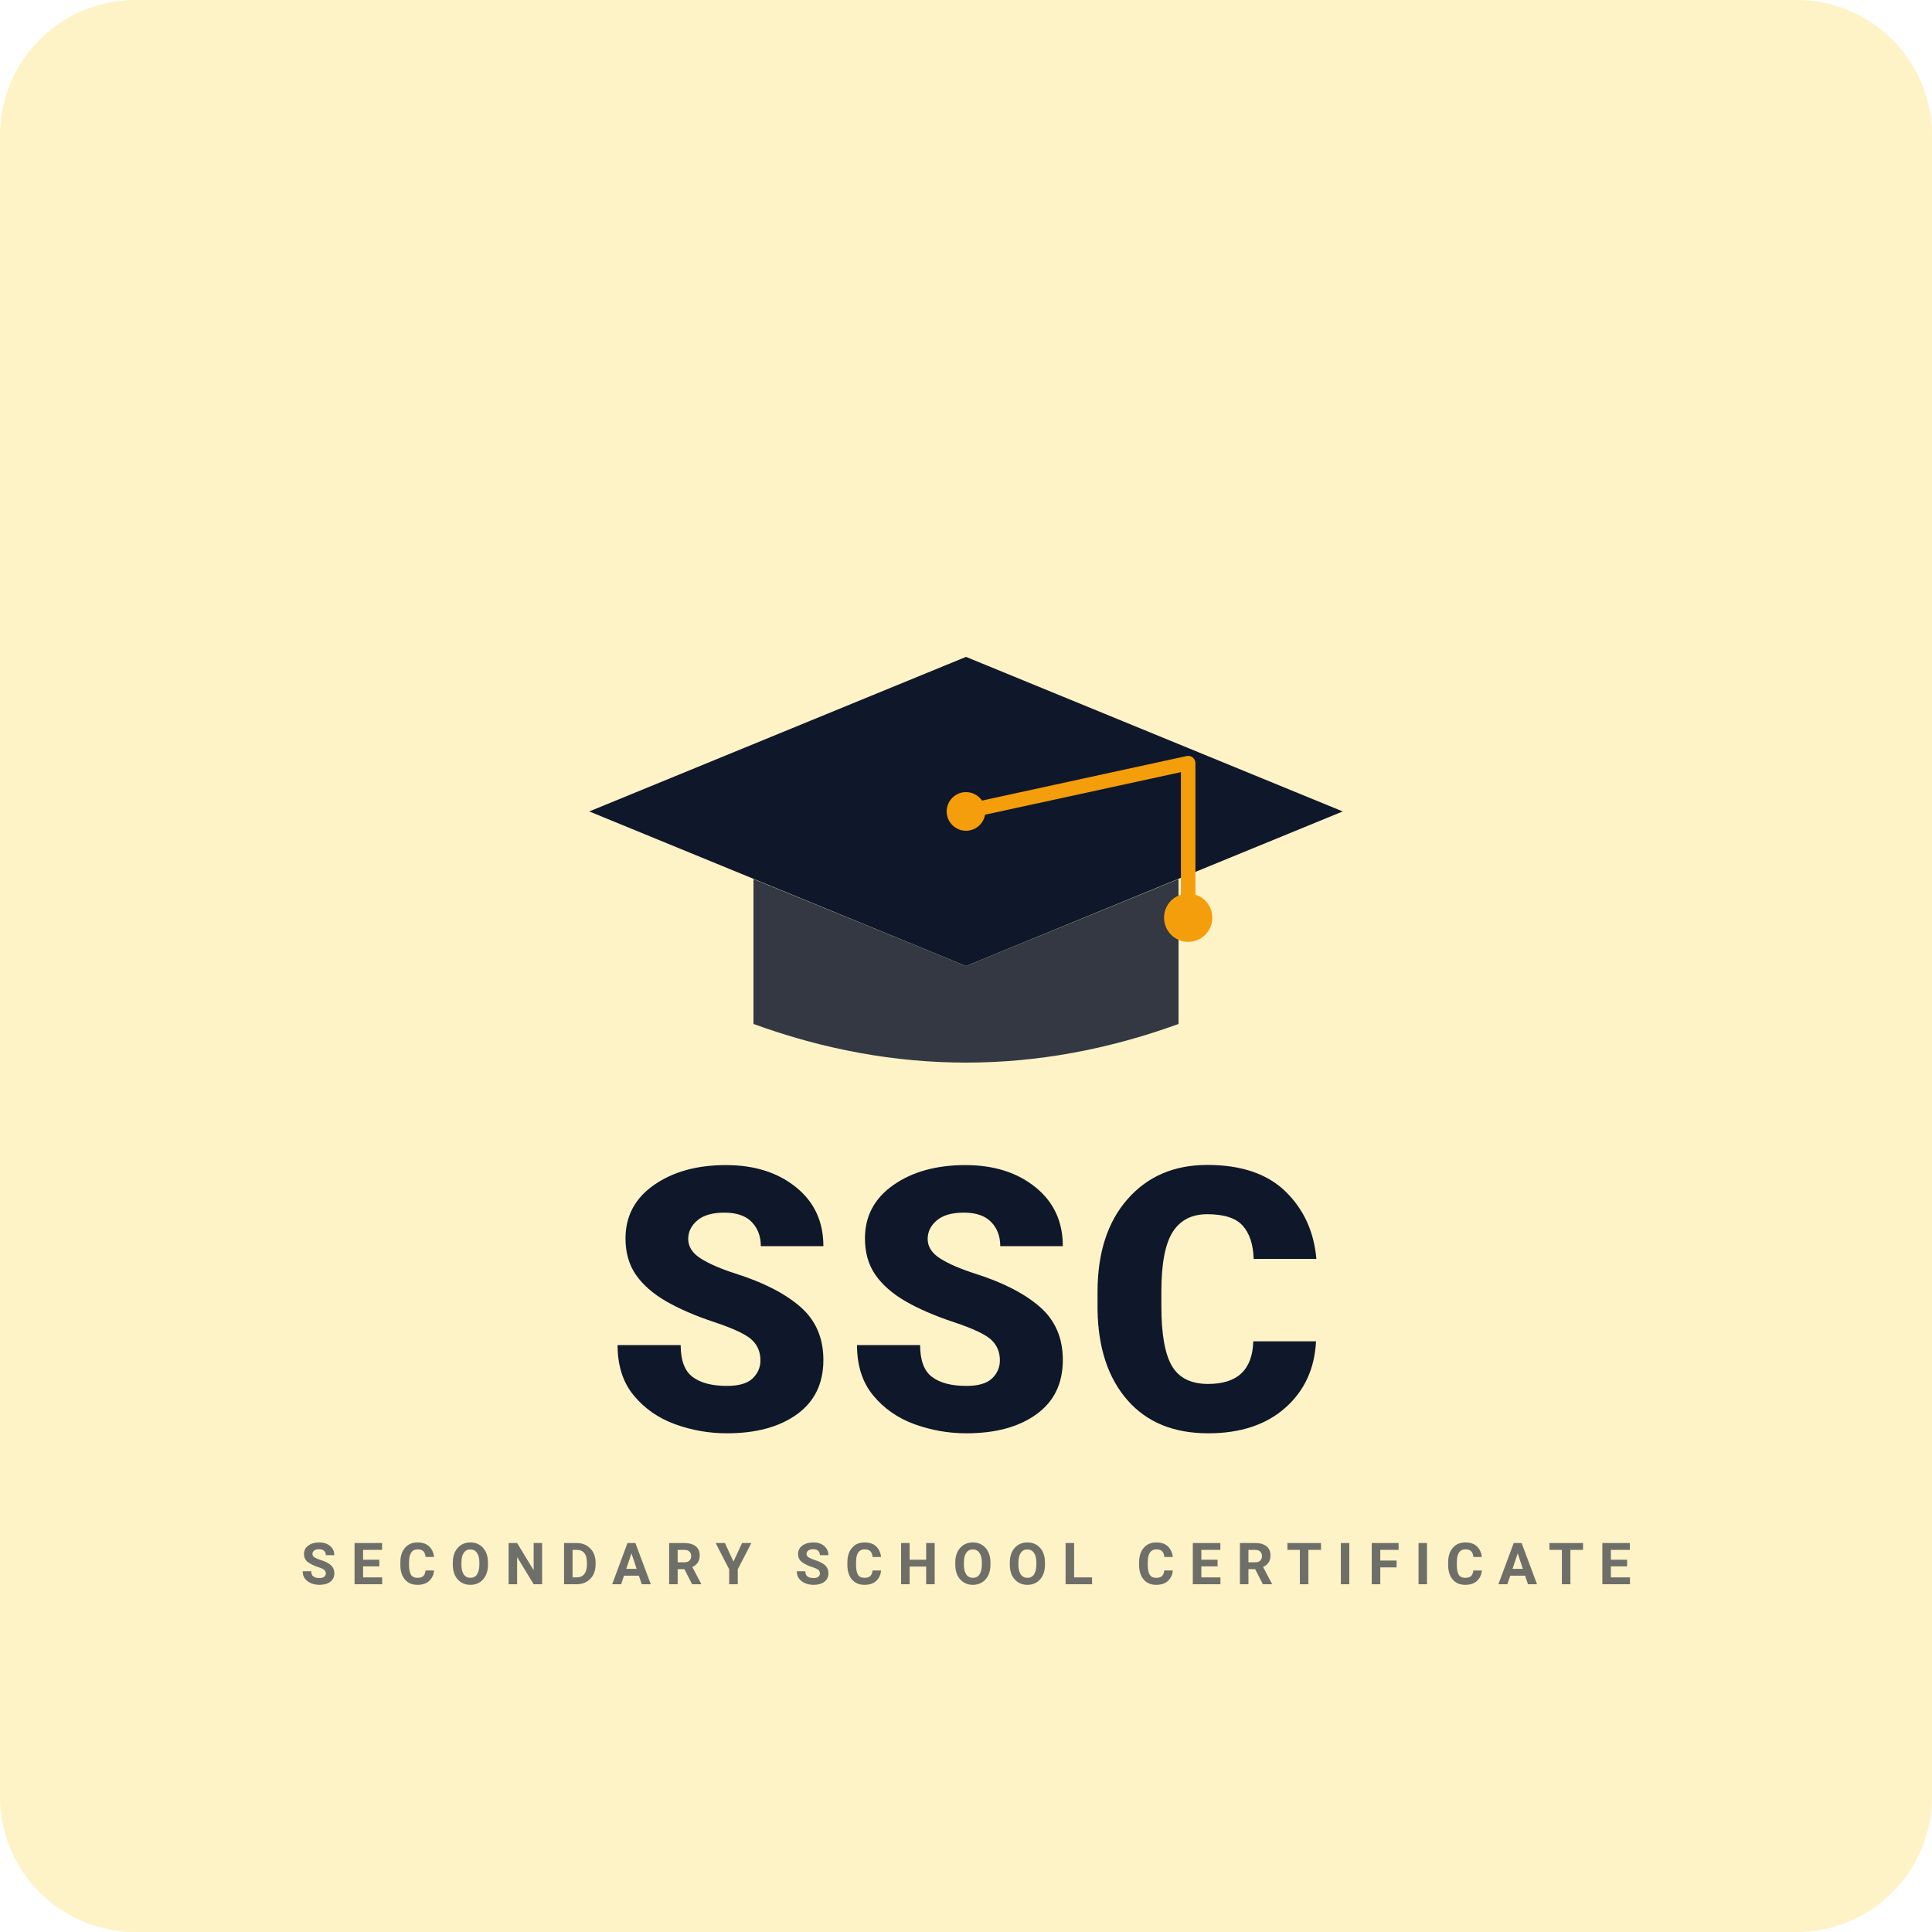
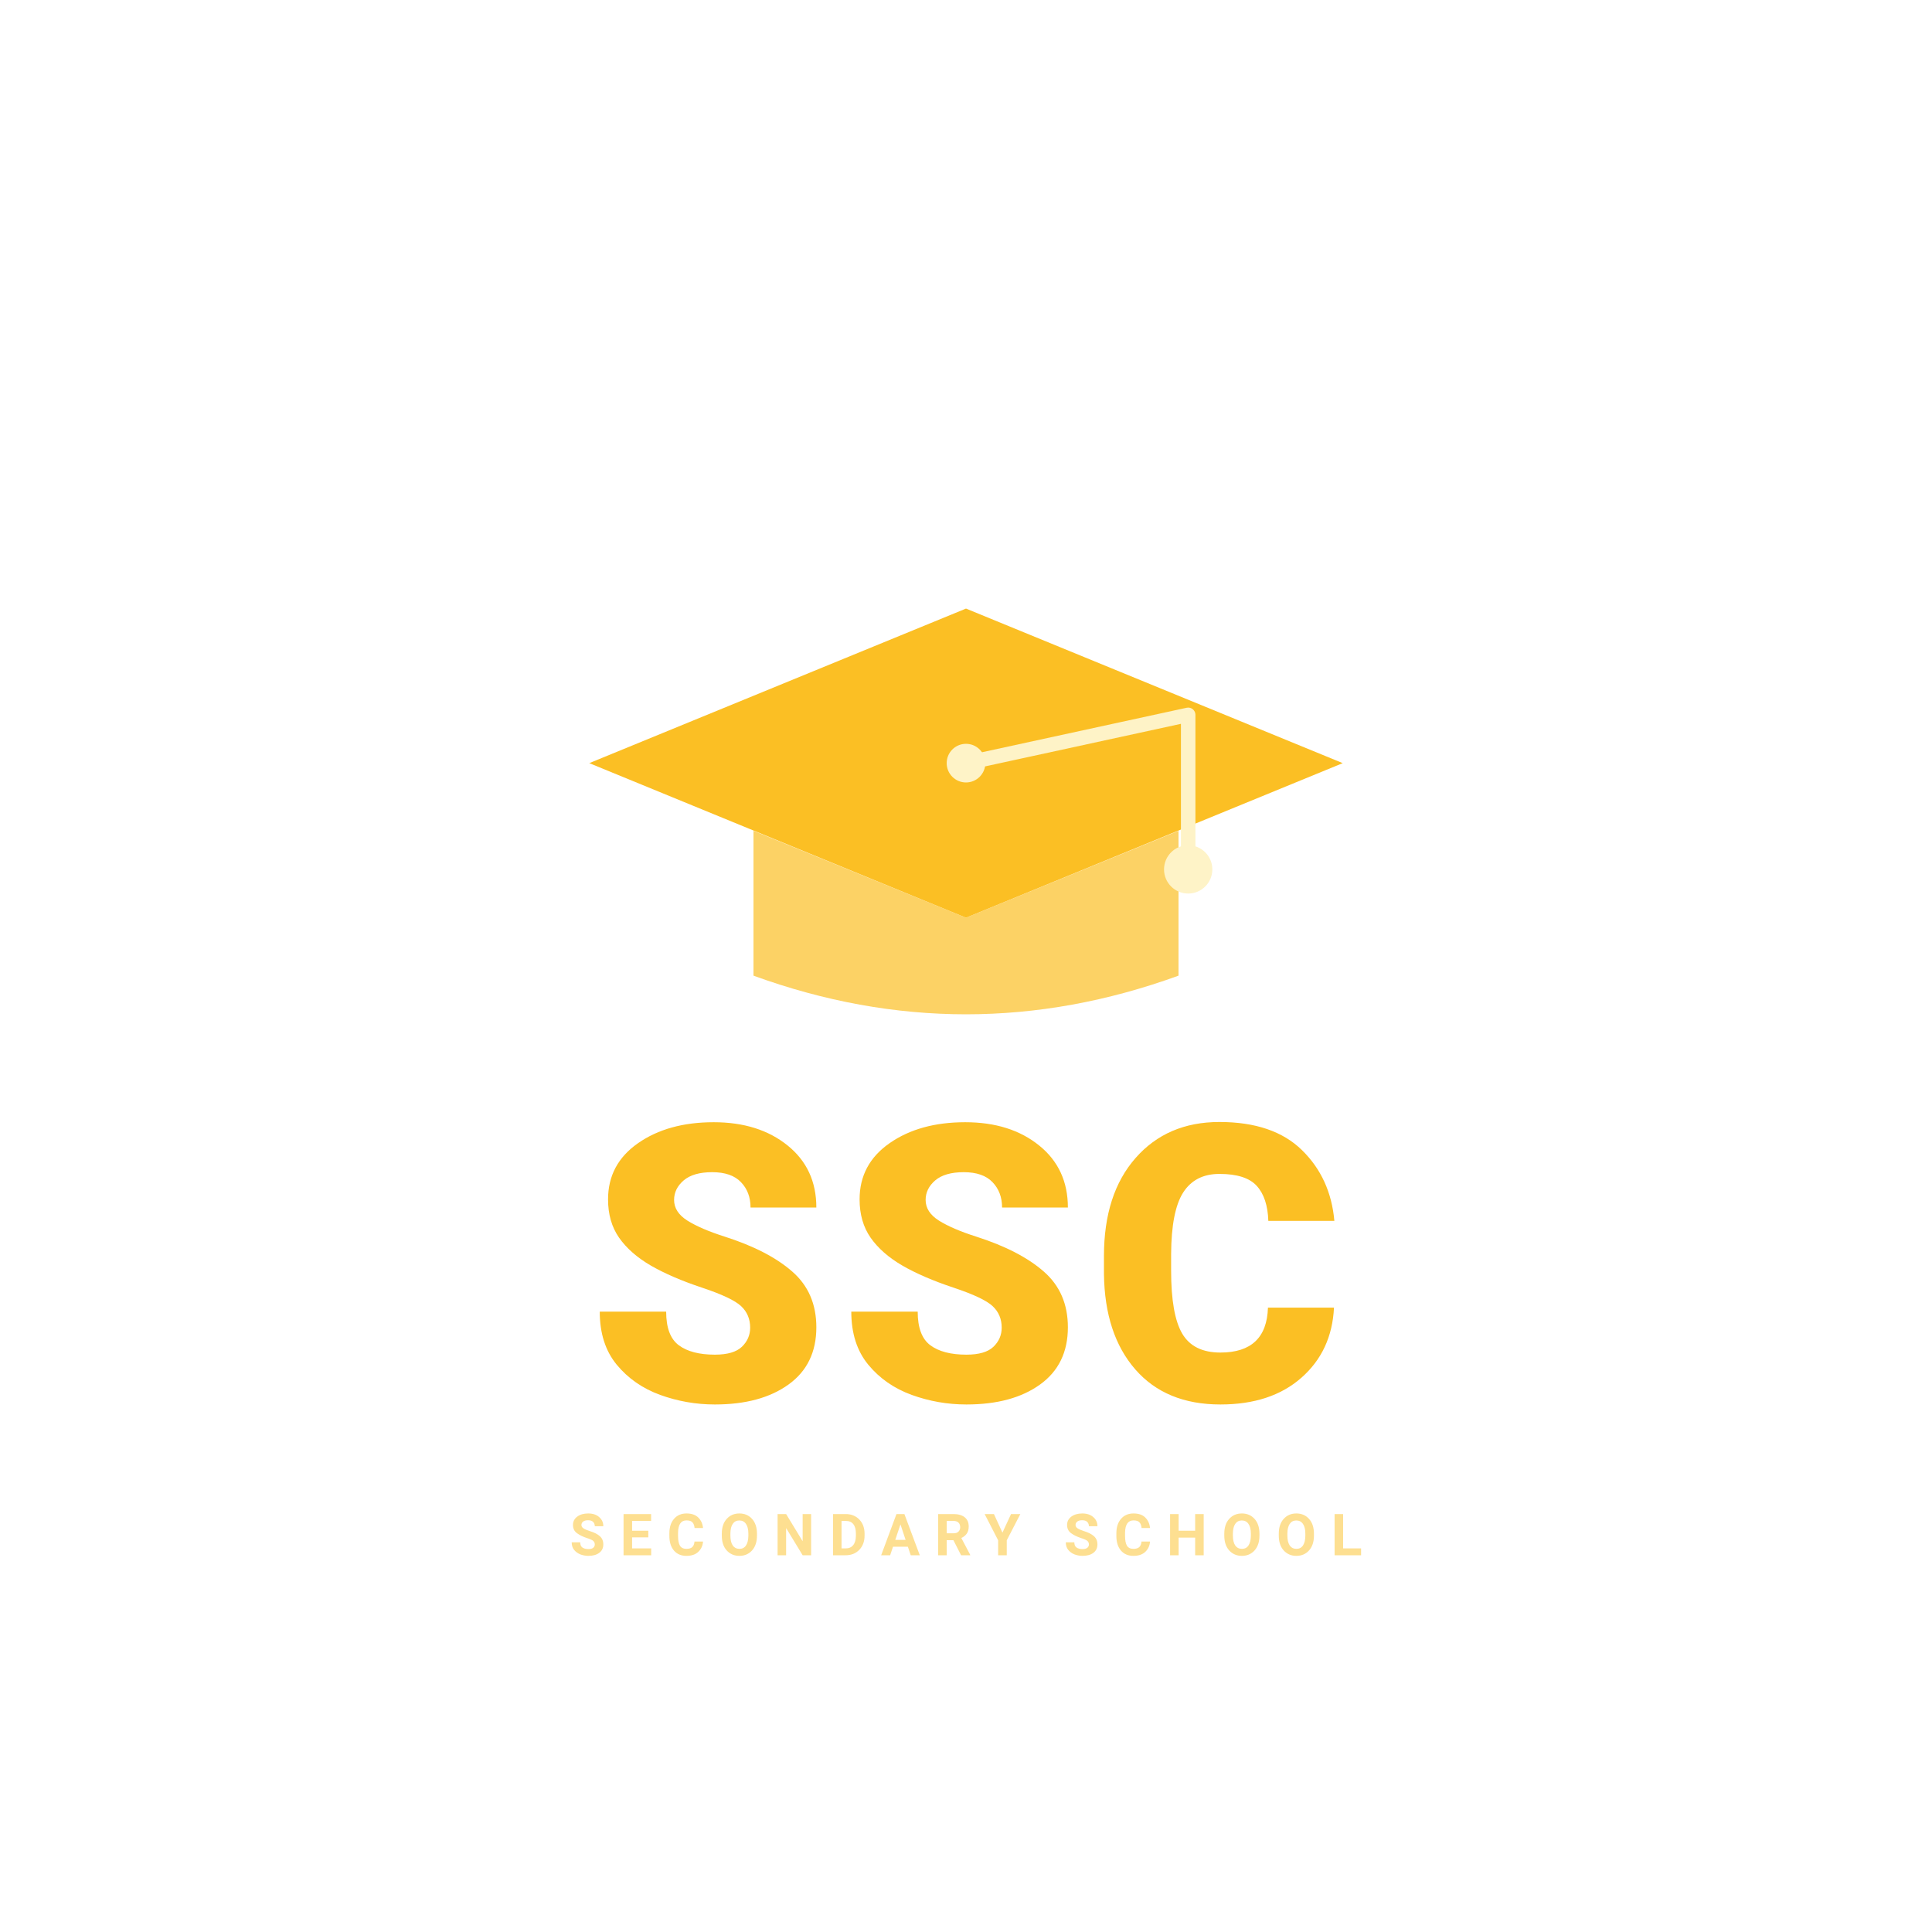
<svg xmlns="http://www.w3.org/2000/svg" viewBox="0 0 400 400" width="400" height="400" role="img" aria-label="SSC — Secondary School Certificate">
-   <rect width="400" height="400" rx="28" fill="#FEF3C7" />
-   <g transform="translate(200 168)">
-     <path d="M-78 0 L0 -32 L78 0 L0 32 Z" fill="#0F172A" />
-     <path d="M-44 14 L-44 44 Q0 60 44 44 L44 14 L0 32 Z" fill="#0F172A" opacity="0.85" />
-     <circle cx="0" cy="0" r="4" fill="#F59E0B" />
-     <path d="M0 0 L46 -10 L46 18" fill="none" stroke="#F59E0B" stroke-width="3" stroke-linecap="round" stroke-linejoin="round" />
-     <circle cx="46" cy="22" r="5" fill="#F59E0B" />
+   <g transform="translate(200 158)">
+     <path d="M-78 0 L0 -32 L78 0 L0 32 Z" fill="#fbbf24" />
+     <path d="M-44 14 L-44 44 Q0 60 44 44 L44 14 L0 32 Z" fill="#fbbf24" opacity="0.7" />
+     <circle cx="0" cy="0" r="4" fill="#fef3c7" />
+     <path d="M0 0 L46 -10 L46 18" fill="none" stroke="#fef3c7" stroke-width="3" stroke-linecap="round" stroke-linejoin="round" />
+     <circle cx="46" cy="22" r="5" fill="#fef3c7" />
  </g>
-   <text x="200" y="296" text-anchor="middle" font-family="ui-sans-serif, system-ui, -apple-system, 'Segoe UI', Roboto, sans-serif" font-size="76" font-weight="800" fill="#0F172A" letter-spacing="2">SSC</text>
-   <text x="200" y="328" text-anchor="middle" font-family="ui-sans-serif, system-ui, -apple-system, 'Segoe UI', Roboto, sans-serif" font-size="12" font-weight="600" fill="#0F172A" opacity="0.6" letter-spacing="3">SECONDARY SCHOOL CERTIFICATE</text>
+   <text x="200" y="290" text-anchor="middle" font-family="ui-sans-serif, system-ui, -apple-system, 'Segoe UI', Roboto, sans-serif" font-size="80" font-weight="800" fill="#fbbf24" letter-spacing="2">SSC</text>
+   <text x="200" y="322" text-anchor="middle" font-family="ui-sans-serif, system-ui, -apple-system, 'Segoe UI', Roboto, sans-serif" font-size="12" font-weight="600" fill="#fbbf24" opacity="0.5" letter-spacing="3">SECONDARY SCHOOL</text>
</svg>
